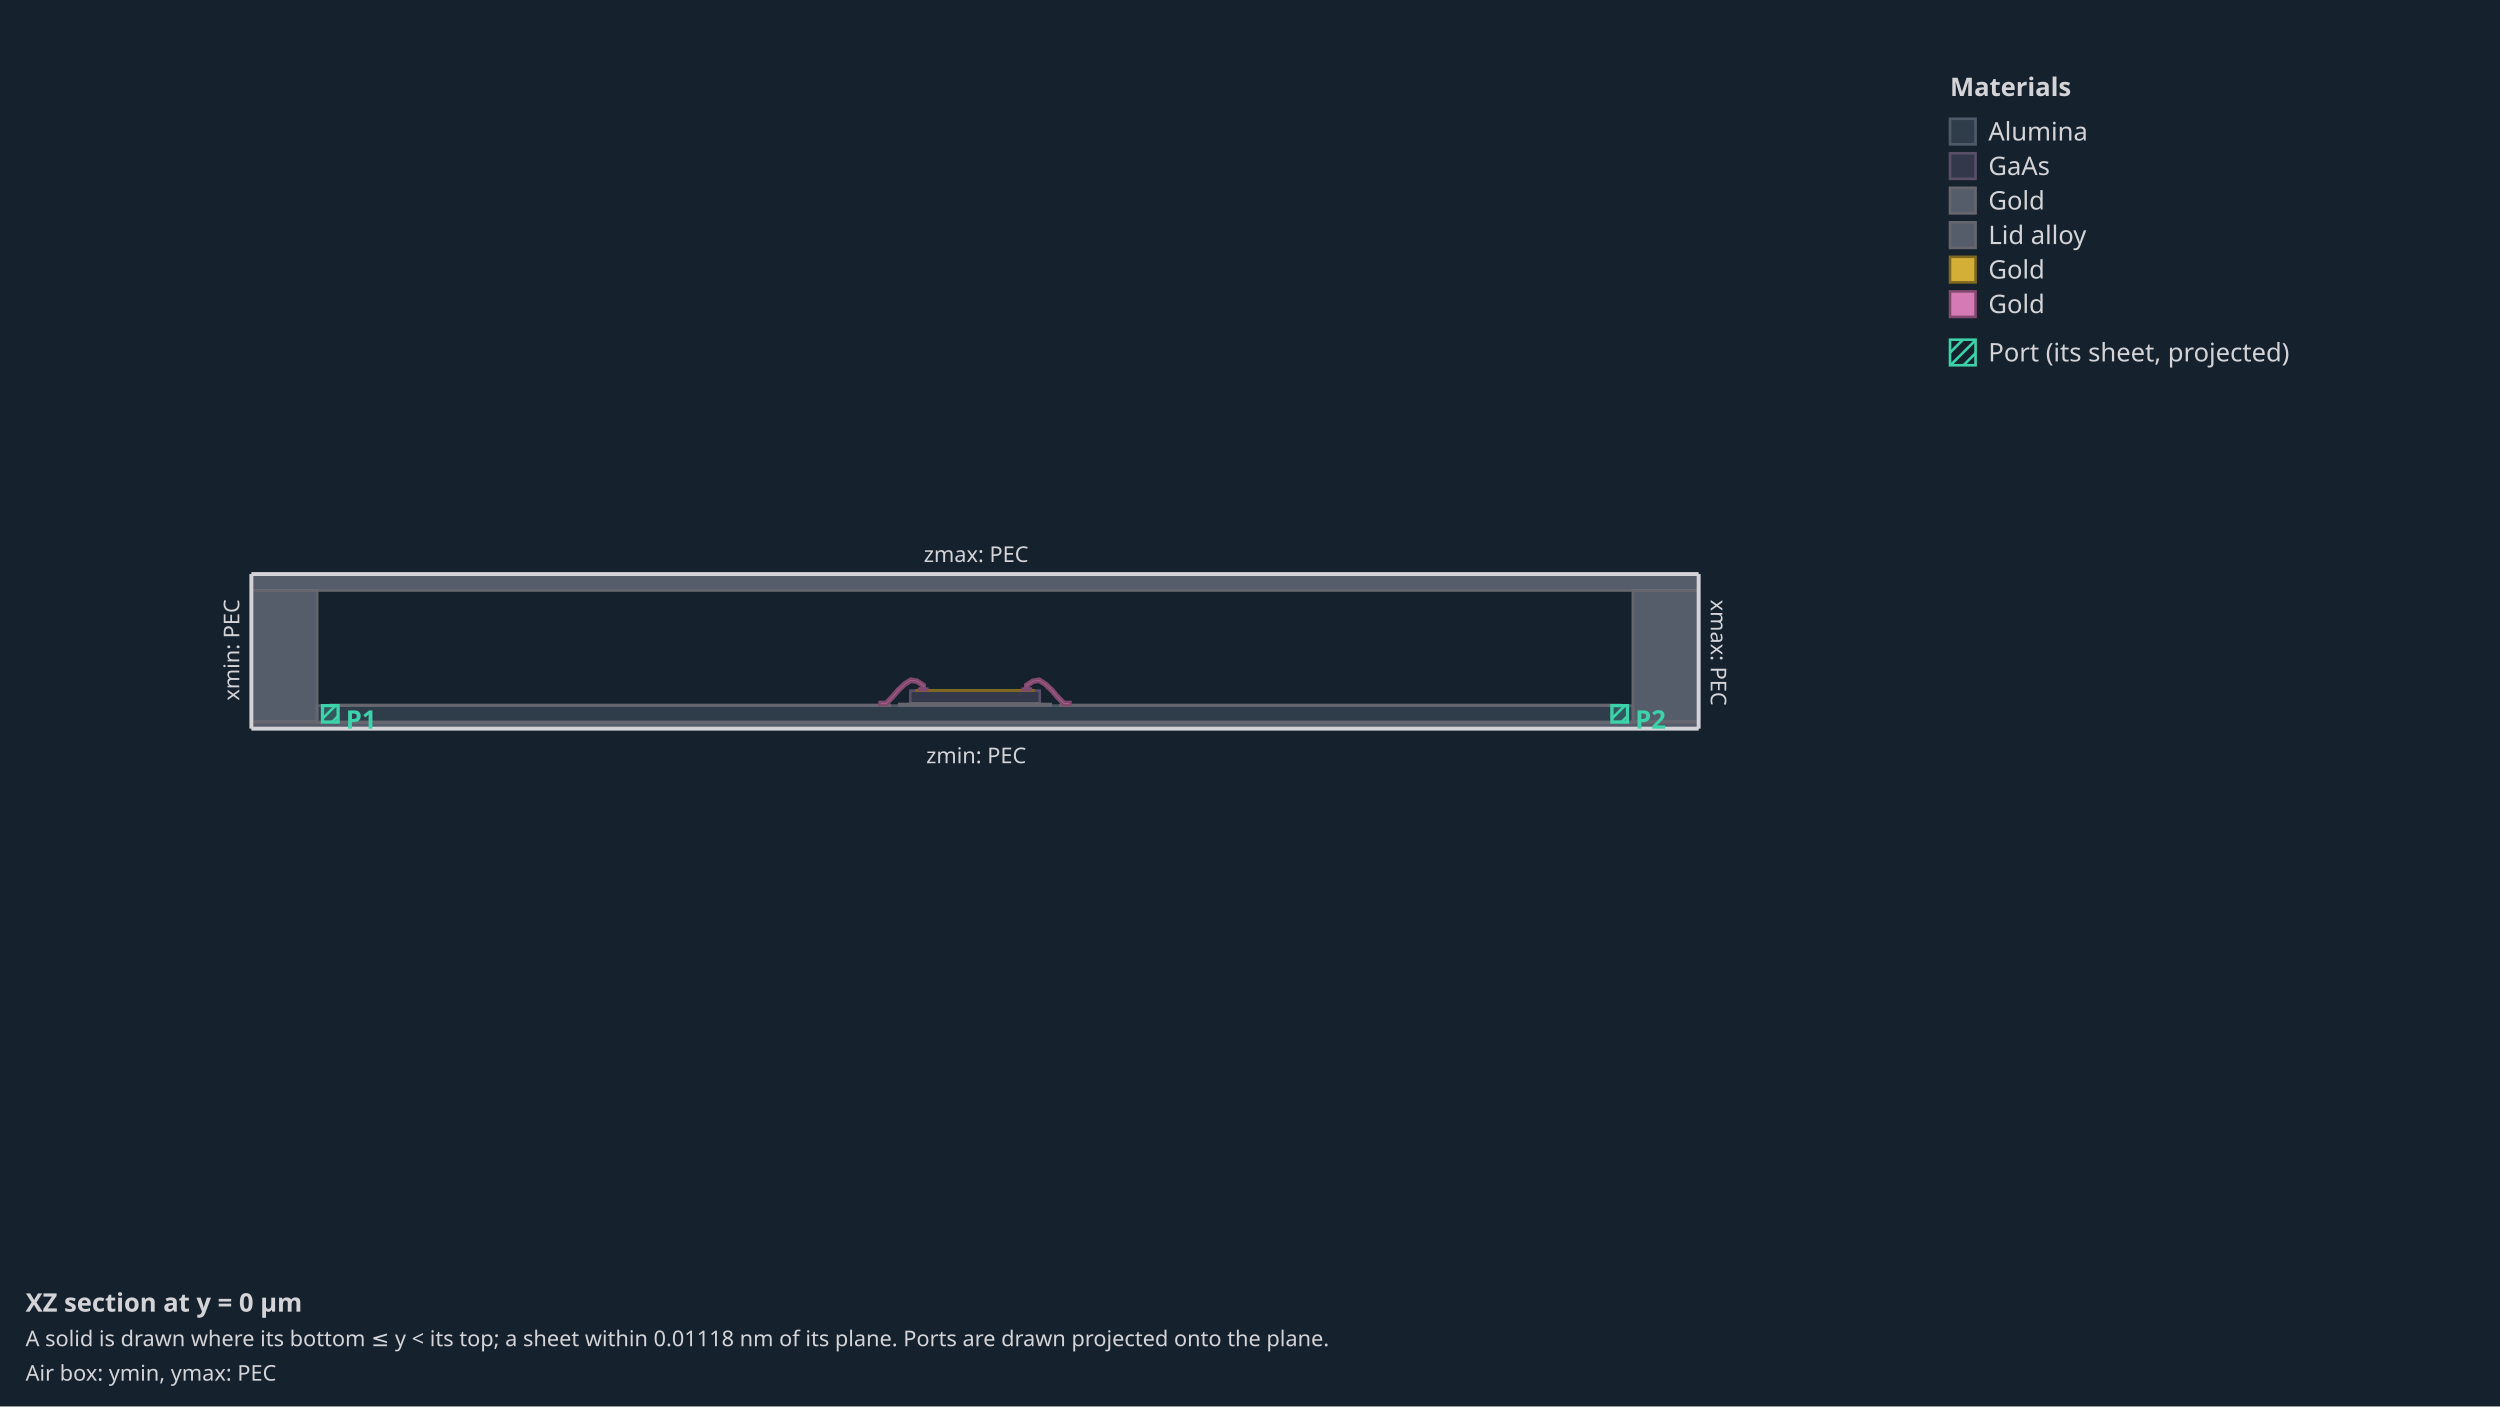
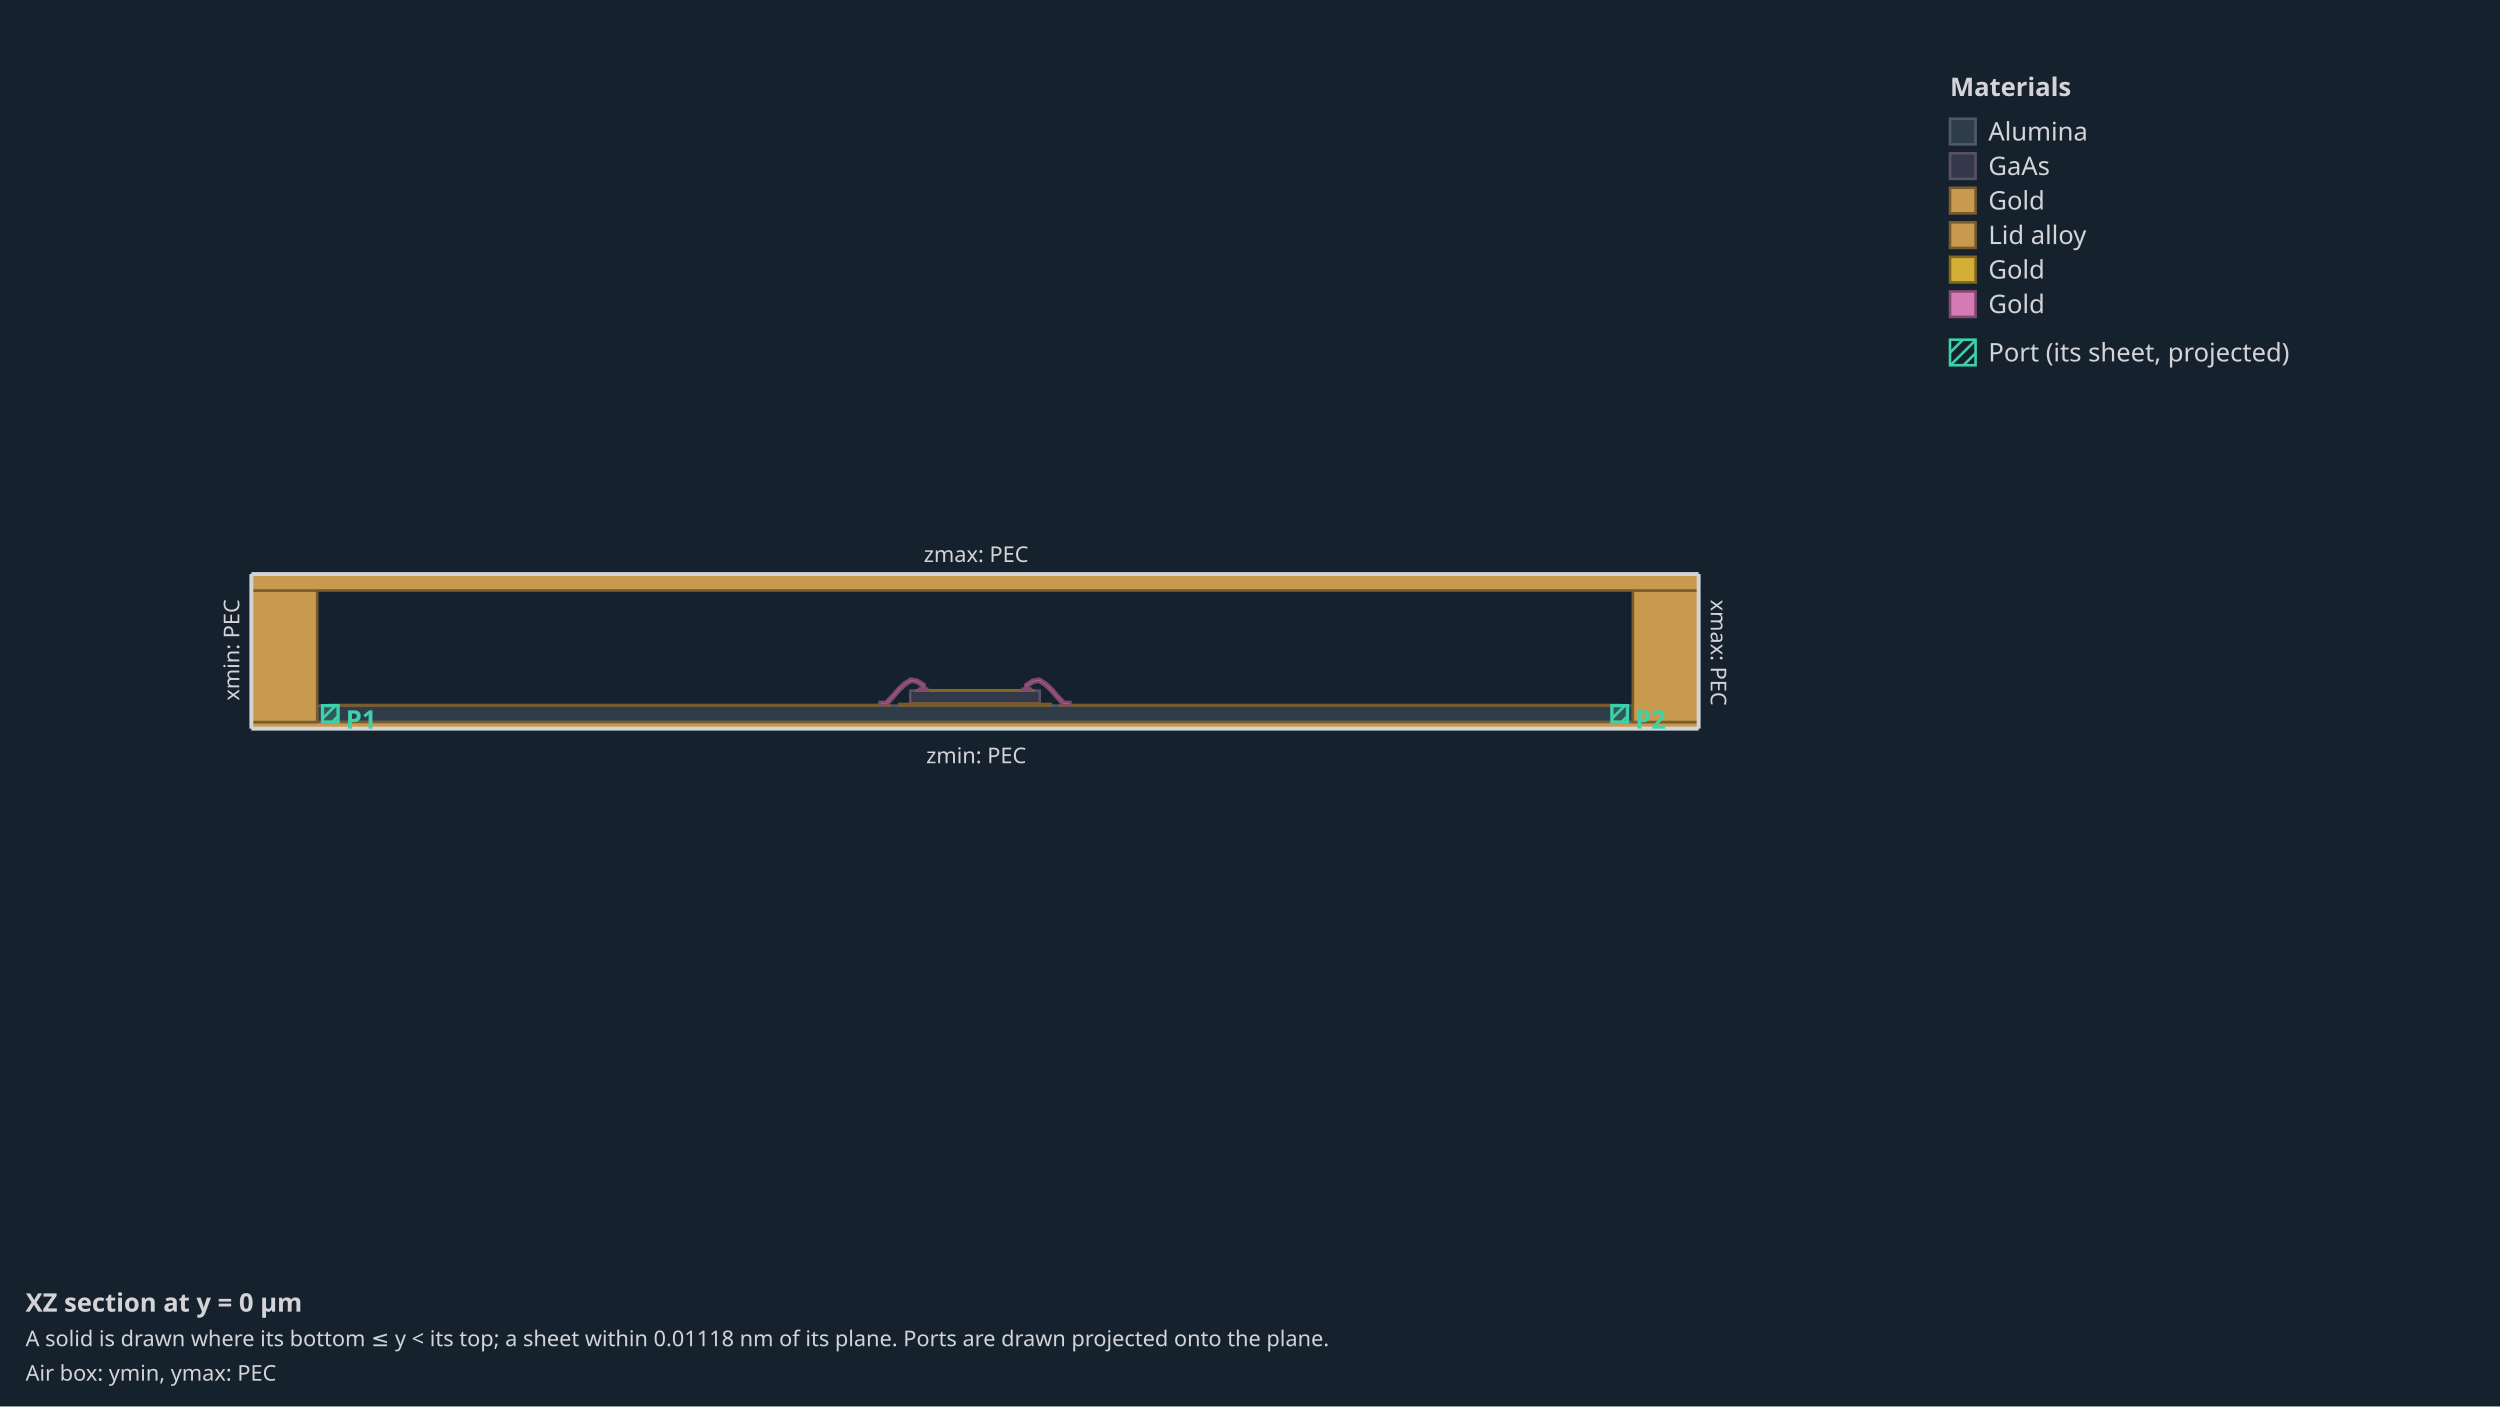
<svg xmlns="http://www.w3.org/2000/svg" xmlns:xlink="http://www.w3.org/1999/xlink" width="960" height="540" viewBox="0 0 960 540">
  <defs>
    <path id="em3d-package-3d-section-dark_d0" d="M121.78 277.27L627.02 277.27L627.02 270.96L121.78 270.96L121.78 277.27Z" />
    <path id="em3d-package-3d-section-dark_d1" d="M349.54 270.18L399.26 270.18L399.26 265.21L349.54 265.21L349.54 270.18Z" />
    <path id="em3d-package-3d-section-dark_d2" d="M96.52 279.8L652.28 279.8L652.28 277.27L96.52 277.27L96.52 279.8Z" />
    <path id="em3d-package-3d-section-dark_d3" d="M345.35 270.96L403.45 270.96L403.45 270.33L345.35 270.33L345.35 270.96Z" />
    <path id="em3d-package-3d-section-dark_d4" d="M126.83 270.96L341.56 270.96L341.56 270.71L126.83 270.71L126.83 270.96Z" />
    <path id="em3d-package-3d-section-dark_d5" d="M407.24 270.96L621.97 270.96L621.97 270.71L407.24 270.71L407.24 270.96Z" />
    <path id="em3d-package-3d-section-dark_d6" d="M96.52 277.27L121.78 277.27L121.78 226.75L96.52 226.75L96.52 277.27Z" />
    <path id="em3d-package-3d-section-dark_d7" d="M627.02 277.27L652.28 277.27L652.28 226.75L627.02 226.75L627.02 277.27Z" />
    <path id="em3d-package-3d-section-dark_d8" d="M96.52 226.75L652.28 226.75L652.28 220.44L96.52 220.44L96.52 226.75Z" />
    <path id="em3d-package-3d-section-dark_d9" d="M349.54 270.33L399.26 270.33L399.26 270.18L349.54 270.18L349.54 270.33Z" />
    <path id="em3d-package-3d-section-dark_d10" d="M352.02 265.21L396.78 265.21L396.78 265.06L352.02 265.06L352.02 265.21Z" />
    <path id="em3d-package-3d-section-dark_d11" d="M353.94 264.43L353.94 263.95L353.94 263.47L352.93 262.8L351.93 262.14L350.91 261.97L349.89 261.8L348.82 262.48L347.75 263.15L346.6 264.23L345.45 265.31L344.27 266.68L343.09 268.05L341.82 269.38L340.54 270.71L339.16 270.71L337.77 270.71L337.77 270.13L337.77 270.13L337.77 270.13L337.77 269.56L338.91 269.56L340.05 269.56L341.15 268.42L342.24 267.28L343.43 265.9L344.62 264.51L345.84 263.38L347.05 262.24L348.35 261.42L349.65 260.6L351 260.82L352.35 261.05L353.72 261.95L355.08 262.85L355.08 263.64L355.08 264.43L354.51 264.43L354.51 264.43L354.51 264.43L353.94 264.43Z" />
    <path id="em3d-package-3d-section-dark_d12" d="M356.06 265.06L356.06 265.06L356.06 265.02L356.06 265.02L356.07 264.98L356.07 264.98L356.08 264.94L356.08 264.94L356.08 264.9L356.08 264.9L356.08 264.86L356.08 264.86L356.09 264.82L356.09 264.82L356.09 264.78L356.09 264.78L356.09 264.74L356.09 264.74L356.09 264.7L356.09 264.7L356.09 264.66L356.09 264.66L356.08 264.62L356.08 264.62L356.08 264.58L356.08 264.58L356.08 264.54L356.08 264.54L356.07 264.5L356.07 264.5L356.06 264.46L356.06 264.46L356.06 264.43L354.51 264.43L354.51 264.43L354.51 264.43L354.51 264.43L354.51 264.43L354.51 264.43L354.51 264.43L354.51 264.43L354.51 264.43L354.51 264.43L354.51 264.43L354.51 264.43L354.51 264.43L354.51 264.43L354.51 264.43L354.51 264.43L352.96 264.43L352.95 264.46L352.95 264.46L352.95 264.5L352.95 264.5L352.94 264.54L352.94 264.54L352.94 264.58L352.94 264.58L352.93 264.62L352.93 264.62L352.93 264.66L352.93 264.66L352.93 264.7L352.93 264.7L352.93 264.74L352.93 264.74L352.93 264.78L352.93 264.78L352.93 264.82L352.93 264.82L352.93 264.86L352.93 264.86L352.94 264.9L352.94 264.9L352.94 264.94L352.94 264.94L352.95 264.98L352.95 264.98L352.95 265.02L352.95 265.02L352.96 265.06L352.96 265.06L354.51 265.06L354.51 265.06L354.51 265.06L354.51 265.06L354.51 265.06L354.51 265.06L354.51 265.06L354.51 265.06L354.51 265.06L354.51 265.06L354.51 265.06L354.51 265.06L354.51 265.06L354.51 265.06L354.51 265.06L354.51 265.06L356.06 265.06Z" />
    <path id="em3d-package-3d-section-dark_d13" d="M394.86 264.43L394.86 263.95L394.86 263.47L395.87 262.8L396.87 262.14L397.89 261.97L398.91 261.8L399.98 262.48L401.05 263.15L402.2 264.23L403.35 265.31L404.53 266.68L405.71 268.05L406.99 269.38L408.26 270.71L409.64 270.71L411.03 270.71L411.03 270.13L411.03 270.13L411.03 270.13L411.03 269.56L409.89 269.56L408.75 269.56L407.65 268.42L406.56 267.28L405.37 265.9L404.18 264.51L402.96 263.38L401.75 262.24L400.45 261.42L399.15 260.6L397.8 260.82L396.45 261.05L395.08 261.95L393.72 262.85L393.72 263.64L393.72 264.43L394.29 264.43L394.29 264.43L394.29 264.43L394.86 264.43Z" />
    <path id="em3d-package-3d-section-dark_d14" d="M395.84 265.06L395.84 265.06L395.85 265.02L395.85 265.02L395.85 264.98L395.85 264.98L395.86 264.94L395.86 264.94L395.86 264.9L395.86 264.9L395.87 264.86L395.87 264.86L395.87 264.82L395.87 264.82L395.87 264.78L395.87 264.78L395.87 264.74L395.87 264.74L395.87 264.7L395.87 264.7L395.87 264.66L395.87 264.66L395.87 264.62L395.87 264.62L395.86 264.58L395.86 264.58L395.86 264.54L395.86 264.54L395.85 264.5L395.85 264.5L395.85 264.46L395.85 264.46L395.84 264.43L394.29 264.43L394.29 264.43L394.29 264.43L394.29 264.43L394.29 264.43L394.29 264.43L394.29 264.43L394.29 264.43L394.29 264.43L394.29 264.43L394.29 264.43L394.29 264.43L394.29 264.43L394.29 264.43L394.29 264.43L394.29 264.43L392.74 264.43L392.74 264.46L392.74 264.46L392.73 264.5L392.73 264.5L392.73 264.54L392.73 264.54L392.72 264.58L392.72 264.58L392.72 264.62L392.72 264.62L392.71 264.66L392.71 264.66L392.71 264.7L392.71 264.7L392.71 264.74L392.71 264.74L392.71 264.78L392.71 264.78L392.71 264.82L392.71 264.82L392.72 264.86L392.72 264.86L392.72 264.9L392.72 264.9L392.73 264.94L392.73 264.94L392.73 264.98L392.73 264.98L392.74 265.02L392.74 265.02L392.74 265.06L392.74 265.06L394.29 265.06L394.29 265.06L394.29 265.06L394.29 265.06L394.29 265.06L394.29 265.06L394.29 265.06L394.29 265.06L394.29 265.06L394.29 265.06L394.29 265.06L394.29 265.06L394.29 265.06L394.29 265.06L394.29 265.06L394.29 265.06L395.84 265.06Z" />
    <path id="em3d-package-3d-section-dark_d15" d="M123.83 270.96L129.83 270.96L129.83 277.27L123.83 277.27L123.83 270.96Z" />
    <path id="em3d-package-3d-section-dark_d16" d="M618.97 270.96L624.97 270.96L624.97 277.27L618.97 277.27L618.97 270.96Z" />
  </defs>
  <rect fill="#010101" width="960" height="540" />
  <rect fill="#15222D" width="960" height="540" />
  <clipPath id="em3d-package-3d-section-dark_cl_0">
    <rect x="96.52" y="220.44" width="555.76" height="59.37" />
  </clipPath>
  <g clip-path="url(#em3d-package-3d-section-dark_cl_0)">
    <use xlink:href="#em3d-package-3d-section-dark_d0" fill="#8595AF" fill-opacity="0.235" fill-rule="evenodd" />
    <use xlink:href="#em3d-package-3d-section-dark_d0" fill="none" stroke="#4F5969" stroke-width="1" stroke-miterlimit="4" fill-rule="evenodd" />
    <use xlink:href="#em3d-package-3d-section-dark_d1" fill="#9585AF" fill-opacity="0.235" fill-rule="evenodd" />
    <use xlink:href="#em3d-package-3d-section-dark_d1" fill="none" stroke="#594F69" stroke-width="1" stroke-miterlimit="4" fill-rule="evenodd" />
-     <use xlink:href="#em3d-package-3d-section-dark_d2" fill="#AAAAB9" fill-opacity="0.431" fill-rule="evenodd" />
-     <use xlink:href="#em3d-package-3d-section-dark_d2" fill="none" stroke="#66666F" stroke-width="1" stroke-miterlimit="4" fill-rule="evenodd" />
-     <use xlink:href="#em3d-package-3d-section-dark_d3" fill="#AAAAB9" fill-opacity="0.431" fill-rule="evenodd" />
-     <use xlink:href="#em3d-package-3d-section-dark_d3" fill="none" stroke="#66666F" stroke-width="1" stroke-miterlimit="4" fill-rule="evenodd" />
-     <use xlink:href="#em3d-package-3d-section-dark_d4" fill="#AAAAB9" fill-opacity="0.431" fill-rule="evenodd" />
-     <use xlink:href="#em3d-package-3d-section-dark_d4" fill="none" stroke="#66666F" stroke-width="1" stroke-miterlimit="4" fill-rule="evenodd" />
-     <use xlink:href="#em3d-package-3d-section-dark_d5" fill="#AAAAB9" fill-opacity="0.431" fill-rule="evenodd" />
-     <use xlink:href="#em3d-package-3d-section-dark_d5" fill="none" stroke="#66666F" stroke-width="1" stroke-miterlimit="4" fill-rule="evenodd" />
-     <use xlink:href="#em3d-package-3d-section-dark_d6" fill="#AAAAB9" fill-opacity="0.431" fill-rule="evenodd" />
-     <use xlink:href="#em3d-package-3d-section-dark_d6" fill="none" stroke="#66666F" stroke-width="1" stroke-miterlimit="4" fill-rule="evenodd" />
-     <use xlink:href="#em3d-package-3d-section-dark_d7" fill="#AAAAB9" fill-opacity="0.431" fill-rule="evenodd" />
-     <use xlink:href="#em3d-package-3d-section-dark_d7" fill="none" stroke="#66666F" stroke-width="1" stroke-miterlimit="4" fill-rule="evenodd" />
-     <use xlink:href="#em3d-package-3d-section-dark_d8" fill="#AAAAB9" fill-opacity="0.431" fill-rule="evenodd" />
-     <use xlink:href="#em3d-package-3d-section-dark_d8" fill="none" stroke="#66666F" stroke-width="1" stroke-miterlimit="4" fill-rule="evenodd" />
-     <use xlink:href="#em3d-package-3d-section-dark_d9" fill="#AAAAB9" fill-opacity="0.431" fill-rule="evenodd" />
-     <use xlink:href="#em3d-package-3d-section-dark_d9" fill="none" stroke="#66666F" stroke-width="1" stroke-miterlimit="4" fill-rule="evenodd" />
+     <use xlink:href="#em3d-package-3d-section-dark_d2" fill="#C89A4E" fill-rule="evenodd" />
+     <use xlink:href="#em3d-package-3d-section-dark_d2" fill="none" stroke="#785C2E" stroke-width="1" stroke-miterlimit="4" fill-rule="evenodd" />
+     <use xlink:href="#em3d-package-3d-section-dark_d3" fill="#C89A4E" fill-rule="evenodd" />
+     <use xlink:href="#em3d-package-3d-section-dark_d3" fill="none" stroke="#785C2E" stroke-width="1" stroke-miterlimit="4" fill-rule="evenodd" />
+     <use xlink:href="#em3d-package-3d-section-dark_d4" fill="#C89A4E" fill-rule="evenodd" />
+     <use xlink:href="#em3d-package-3d-section-dark_d4" fill="none" stroke="#785C2E" stroke-width="1" stroke-miterlimit="4" fill-rule="evenodd" />
+     <use xlink:href="#em3d-package-3d-section-dark_d5" fill="#C89A4E" fill-rule="evenodd" />
+     <use xlink:href="#em3d-package-3d-section-dark_d5" fill="none" stroke="#785C2E" stroke-width="1" stroke-miterlimit="4" fill-rule="evenodd" />
+     <use xlink:href="#em3d-package-3d-section-dark_d6" fill="#C89A4E" fill-rule="evenodd" />
+     <use xlink:href="#em3d-package-3d-section-dark_d6" fill="none" stroke="#785C2E" stroke-width="1" stroke-miterlimit="4" fill-rule="evenodd" />
+     <use xlink:href="#em3d-package-3d-section-dark_d7" fill="#C89A4E" fill-rule="evenodd" />
+     <use xlink:href="#em3d-package-3d-section-dark_d7" fill="none" stroke="#785C2E" stroke-width="1" stroke-miterlimit="4" fill-rule="evenodd" />
+     <use xlink:href="#em3d-package-3d-section-dark_d8" fill="#C89A4E" fill-rule="evenodd" />
+     <use xlink:href="#em3d-package-3d-section-dark_d8" fill="none" stroke="#785C2E" stroke-width="1" stroke-miterlimit="4" fill-rule="evenodd" />
+     <use xlink:href="#em3d-package-3d-section-dark_d9" fill="#C89A4E" fill-rule="evenodd" />
+     <use xlink:href="#em3d-package-3d-section-dark_d9" fill="none" stroke="#785C2E" stroke-width="1" stroke-miterlimit="4" fill-rule="evenodd" />
    <use xlink:href="#em3d-package-3d-section-dark_d10" fill="#D4AF37" fill-rule="evenodd" />
    <use xlink:href="#em3d-package-3d-section-dark_d10" fill="none" stroke="#7F6921" stroke-width="1" stroke-miterlimit="4" fill-rule="evenodd" />
    <use xlink:href="#em3d-package-3d-section-dark_d11" fill="#D67AB6" fill-rule="evenodd" />
    <use xlink:href="#em3d-package-3d-section-dark_d11" fill="none" stroke="#80496D" stroke-width="1" stroke-miterlimit="4" fill-rule="evenodd" />
    <use xlink:href="#em3d-package-3d-section-dark_d12" fill="#D67AB6" fill-rule="evenodd" />
    <use xlink:href="#em3d-package-3d-section-dark_d12" fill="none" stroke="#80496D" stroke-width="1" stroke-miterlimit="4" fill-rule="evenodd" />
    <use xlink:href="#em3d-package-3d-section-dark_d13" fill="#D67AB6" fill-rule="evenodd" />
    <use xlink:href="#em3d-package-3d-section-dark_d13" fill="none" stroke="#80496D" stroke-width="1" stroke-miterlimit="4" fill-rule="evenodd" />
    <use xlink:href="#em3d-package-3d-section-dark_d14" fill="#D67AB6" fill-rule="evenodd" />
    <use xlink:href="#em3d-package-3d-section-dark_d14" fill="none" stroke="#80496D" stroke-width="1" stroke-miterlimit="4" fill-rule="evenodd" />
  </g>
  <path fill="none" stroke="#D4D4D8" stroke-width="1.5" stroke-miterlimit="4" d="M96.52 279.8L652.28 279.8" />
  <path fill="none" stroke="#D4D4D8" stroke-width="1.5" stroke-miterlimit="4" d="M652.28 279.8L652.28 220.44" />
  <path fill="none" stroke="#D4D4D8" stroke-width="1.5" stroke-miterlimit="4" d="M652.28 220.44L96.52 220.44" />
  <path fill="none" stroke="#D4D4D8" stroke-width="1.5" stroke-miterlimit="4" d="M96.52 220.44L96.52 279.8" />
  <text fill="#D4D4D8" transform="matrix(0 -1 1 0 -158.24 342)" font-size="8.35" font-family="IBM Plex Sans" x="72.95, 77.18, 84.47, 86.56, 91.3, 93.73, 95.7, 100.76, 105.63" y="250.12">
					xmin: PEC
			</text>
  <text fill="#D4D4D8" transform="matrix(0 1 -1 0 907.04 -406.8)" font-size="8.35" font-family="IBM Plex Sans" x="637.06, 641.29, 648.58, 653.04, 657.27, 659.7, 661.67, 666.73, 671.6" y="250.12">
					xmax: PEC
			</text>
  <text fill="#D4D4D8" font-size="8.35" font-family="IBM Plex Sans" x="355.65, 359.52, 366.81, 368.9, 373.64, 376.07, 378.04, 383.1, 387.97" y="293.06">
					zmin: PEC
			</text>
  <text fill="#D4D4D8" font-size="8.35" font-family="IBM Plex Sans" x="354.72, 358.59, 365.88, 370.34, 374.57, 377, 378.97, 384.03, 388.9" y="215.8">
					zmax: PEC
			</text>
  <use xlink:href="#em3d-package-3d-section-dark_d15" fill="#3CD2AA" fill-opacity="0.188" />
  <clipPath id="em3d-package-3d-section-dark_cl_1">
    <rect x="123.83" y="270.96" width="6" height="6.32" />
  </clipPath>
  <g clip-path="url(#em3d-package-3d-section-dark_cl_1)">
    <path fill="none" stroke="#3CD2AA" stroke-width="1" stroke-miterlimit="4" d="M117.52 277.27L123.83 270.96" />
    <path fill="none" stroke="#3CD2AA" stroke-width="1" stroke-miterlimit="4" d="M122.52 277.27L128.83 270.96" />
    <path fill="none" stroke="#3CD2AA" stroke-width="1" stroke-miterlimit="4" d="M127.52 277.27L133.83 270.96" />
  </g>
  <use xlink:href="#em3d-package-3d-section-dark_d15" fill="none" stroke="#3CD2AA" stroke-width="1.25" stroke-miterlimit="4" />
  <text fill="#3CD2AA" font-size="9.82" font-weight="600" font-family="IBM Plex Sans" x="132.78, 139.07" y="279.8">
					P1
			</text>
  <use xlink:href="#em3d-package-3d-section-dark_d16" fill="#3CD2AA" fill-opacity="0.188" />
  <clipPath id="em3d-package-3d-section-dark_cl_2">
    <rect x="618.97" y="270.96" width="6" height="6.32" />
  </clipPath>
  <g clip-path="url(#em3d-package-3d-section-dark_cl_2)">
    <path fill="none" stroke="#3CD2AA" stroke-width="1" stroke-miterlimit="4" d="M612.65 277.27L618.97 270.96" />
    <path fill="none" stroke="#3CD2AA" stroke-width="1" stroke-miterlimit="4" d="M617.65 277.27L623.97 270.96" />
    <path fill="none" stroke="#3CD2AA" stroke-width="1" stroke-miterlimit="4" d="M622.65 277.27L628.97 270.96" />
  </g>
  <use xlink:href="#em3d-package-3d-section-dark_d16" fill="none" stroke="#3CD2AA" stroke-width="1.25" stroke-miterlimit="4" />
  <text fill="#3CD2AA" font-size="9.82" font-weight="600" font-family="IBM Plex Sans" x="627.91, 634.21" y="279.8">
					P2
			</text>
  <text fill="#D4D4D8" font-size="9.82" font-weight="600" font-family="IBM Plex Sans" x="748.8, 756.82, 762.31, 765.98, 771.46, 775.32, 778.02, 783.51, 786.39" y="36.87">
					Materials
			</text>
  <rect fill="#8595AF" fill-opacity="0.235" x="748.8" y="45.61" width="9.82" height="9.82" />
  <rect fill="none" stroke="#4F5969" stroke-width="1" stroke-miterlimit="4" x="748.8" y="45.61" width="9.82" height="9.82" />
  <text fill="#D4D4D8" font-size="9.82" font-family="IBM Plex Sans" x="763.53, 769.82, 772.49, 778.07, 786.64, 789.09, 794.67" y="53.95">
					Alumina
			</text>
  <rect fill="#9585AF" fill-opacity="0.235" x="748.8" y="58.86" width="9.82" height="9.82" />
  <rect fill="none" stroke="#594F69" stroke-width="1" stroke-miterlimit="4" x="748.8" y="58.86" width="9.82" height="9.82" />
  <text fill="#D4D4D8" font-size="9.82" font-family="IBM Plex Sans" x="763.53, 770.35, 775.59, 781.89" y="67.21">
					GaAs
			</text>
-   <rect fill="#AAAAB9" fill-opacity="0.431" x="748.8" y="72.11" width="9.82" height="9.82" />
-   <rect fill="none" stroke="#66666F" stroke-width="1" stroke-miterlimit="4" x="748.8" y="72.11" width="9.82" height="9.82" />
+   <rect fill="#C89A4E" x="748.8" y="72.11" width="9.82" height="9.82" />
+   <rect fill="none" stroke="#785C2E" stroke-width="1" stroke-miterlimit="4" x="748.8" y="72.11" width="9.82" height="9.82" />
  <text fill="#D4D4D8" font-size="9.82" font-family="IBM Plex Sans" x="763.53, 770.35, 775.85, 778.52" y="80.46">
					Gold
			</text>
-   <rect fill="#AAAAB9" fill-opacity="0.431" x="748.8" y="85.37" width="9.82" height="9.82" />
-   <rect fill="none" stroke="#66666F" stroke-width="1" stroke-miterlimit="4" x="748.8" y="85.37" width="9.82" height="9.82" />
+   <rect fill="#C89A4E" x="748.8" y="85.37" width="9.82" height="9.82" />
+   <rect fill="none" stroke="#785C2E" stroke-width="1" stroke-miterlimit="4" x="748.8" y="85.37" width="9.82" height="9.82" />
  <text fill="#D4D4D8" font-size="9.82" font-family="IBM Plex Sans" x="763.53, 768.45, 770.9, 776.6, 778.91, 784.16, 786.83, 789.5, 794.99" y="93.71">
					Lid alloy
			</text>
  <rect fill="#D4AF37" x="748.8" y="98.62" width="9.82" height="9.82" />
  <rect fill="none" stroke="#7F6921" stroke-width="1" stroke-miterlimit="4" x="748.8" y="98.62" width="9.82" height="9.82" />
  <text fill="#D4D4D8" font-size="9.82" font-family="IBM Plex Sans" x="763.53, 770.35, 775.85, 778.52" y="106.97">
					Gold
			</text>
  <rect fill="#D67AB6" x="748.8" y="111.88" width="9.82" height="9.82" />
  <rect fill="none" stroke="#80496D" stroke-width="1" stroke-miterlimit="4" x="748.8" y="111.88" width="9.82" height="9.82" />
  <text fill="#D4D4D8" font-size="9.82" font-family="IBM Plex Sans" x="763.53, 770.35, 775.85, 778.52" y="120.22">
					Gold
			</text>
  <clipPath id="em3d-package-3d-section-dark_cl_3">
    <rect x="748.8" y="130.43" width="9.82" height="9.82" />
  </clipPath>
  <g clip-path="url(#em3d-package-3d-section-dark_cl_3)">
    <path fill="none" stroke="#3CD2AA" stroke-width="1" stroke-miterlimit="4" d="M738.98 140.25L748.8 130.44" />
    <path fill="none" stroke="#3CD2AA" stroke-width="1" stroke-miterlimit="4" d="M743.98 140.25L753.8 130.44" />
    <path fill="none" stroke="#3CD2AA" stroke-width="1" stroke-miterlimit="4" d="M748.98 140.25L758.8 130.44" />
    <path fill="none" stroke="#3CD2AA" stroke-width="1" stroke-miterlimit="4" d="M753.98 140.25L763.8 130.44" />
  </g>
  <path fill="none" stroke="#3CD2AA" stroke-width="1" stroke-miterlimit="4" d="M748.8 130.44L758.62 130.44L758.62 140.25L748.8 140.25L748.8 130.44Z" />
  <text fill="#D4D4D8" font-size="9.82" font-family="IBM Plex Sans" x="763.53, 769.48, 774.98, 778.58, 782.02, 784.34, 787.63, 790.09, 793.53, 798.31, 800.63, 805.41, 810.99, 816.38, 821.77, 825.21, 827.89, 830.2, 835.9, 839.5, 845, 847.45, 852.84, 857.78, 861.23, 866.62, 872.31" y="138.78">
					Port (its sheet, projected)
			</text>
  <text fill="#D4D4D8" font-size="9.82" font-weight="600" font-family="IBM Plex Sans" x="9.82, 16.25, 22.13, 24.45, 29.35, 34.83, 39.86, 43.53, 46.23, 51.76, 57.53, 59.85, 65.34, 69.01, 71.33, 76.47, 78.79, 84.68, 87, 92.89, 95.21, 101.03" y="503.67">
					XZ section at y = 0 µm
			</text>
  <text fill="#D4D4D8" font-size="8.35" font-family="IBM Plex Sans" x="9.82, 15.17, 17.14, 21.2, 25.87, 28.14, 30.23, 35.07, 37.04, 39.13, 43.19, 45.16, 50, 53.06, 57.52, 63.93, 68.67, 70.64, 77.05, 81.79, 86.37, 89.43, 94.02, 95.99, 98.07, 101, 105.06, 107.03, 111.87, 116.55, 119.48, 122.41, 127.08, 134.37, 136.34, 141.34, 143.31, 147.48, 149.45, 154.45, 156.42, 158.51, 161.44, 165.5, 167.47, 170.4, 175.07, 179.92, 182.35, 184.32, 188.78, 190.75, 194.81, 199.55, 204.13, 208.72, 211.64, 213.61, 220.02, 222.11, 225.04, 229.78, 231.87, 236.61, 238.58, 243.58, 245.85, 250.86, 255.87, 260.87, 265.88, 270.89, 272.86, 277.6, 284.88, 286.85, 291.53, 294.23, 296.2, 298.29, 301.22, 305.28, 307.25, 312.09, 314.36, 318.82, 323.56, 328.14, 330.41, 332.38, 337.44, 342.11, 345.17, 348.1, 352.17, 354.13, 358.59, 361.65, 366.24, 368.21, 373.05, 376.11, 380.56, 386.97, 391.71, 393.68, 398.52, 401.59, 406.26, 408.35, 412.93, 417.13, 420.06, 424.64, 429.48, 431.45, 436.12, 440.86, 443.79, 448.46, 450.43, 453.36, 458.1, 462.68, 464.65, 469.49, 471.76, 476.22, 480.96, 485.54" y="516.93">
					A solid is drawn where its bottom ≤ y &lt; its top; a sheet within 0.01118 nm of its plane. Ports are drawn projected onto the plane.
			</text>
  <text fill="#D4D4D8" font-size="8.35" font-family="IBM Plex Sans" x="9.82, 15.17, 17.25, 20.32, 22.29, 27.13, 31.8, 36.03, 38.47, 40.44, 44.6, 51.89, 53.97, 58.71, 60.98, 62.95, 67.12, 74.4, 78.86, 83.09, 85.53, 87.5, 92.56, 97.42" y="530.18">
					Air box: ymin, ymax: PEC
			</text>
</svg>
